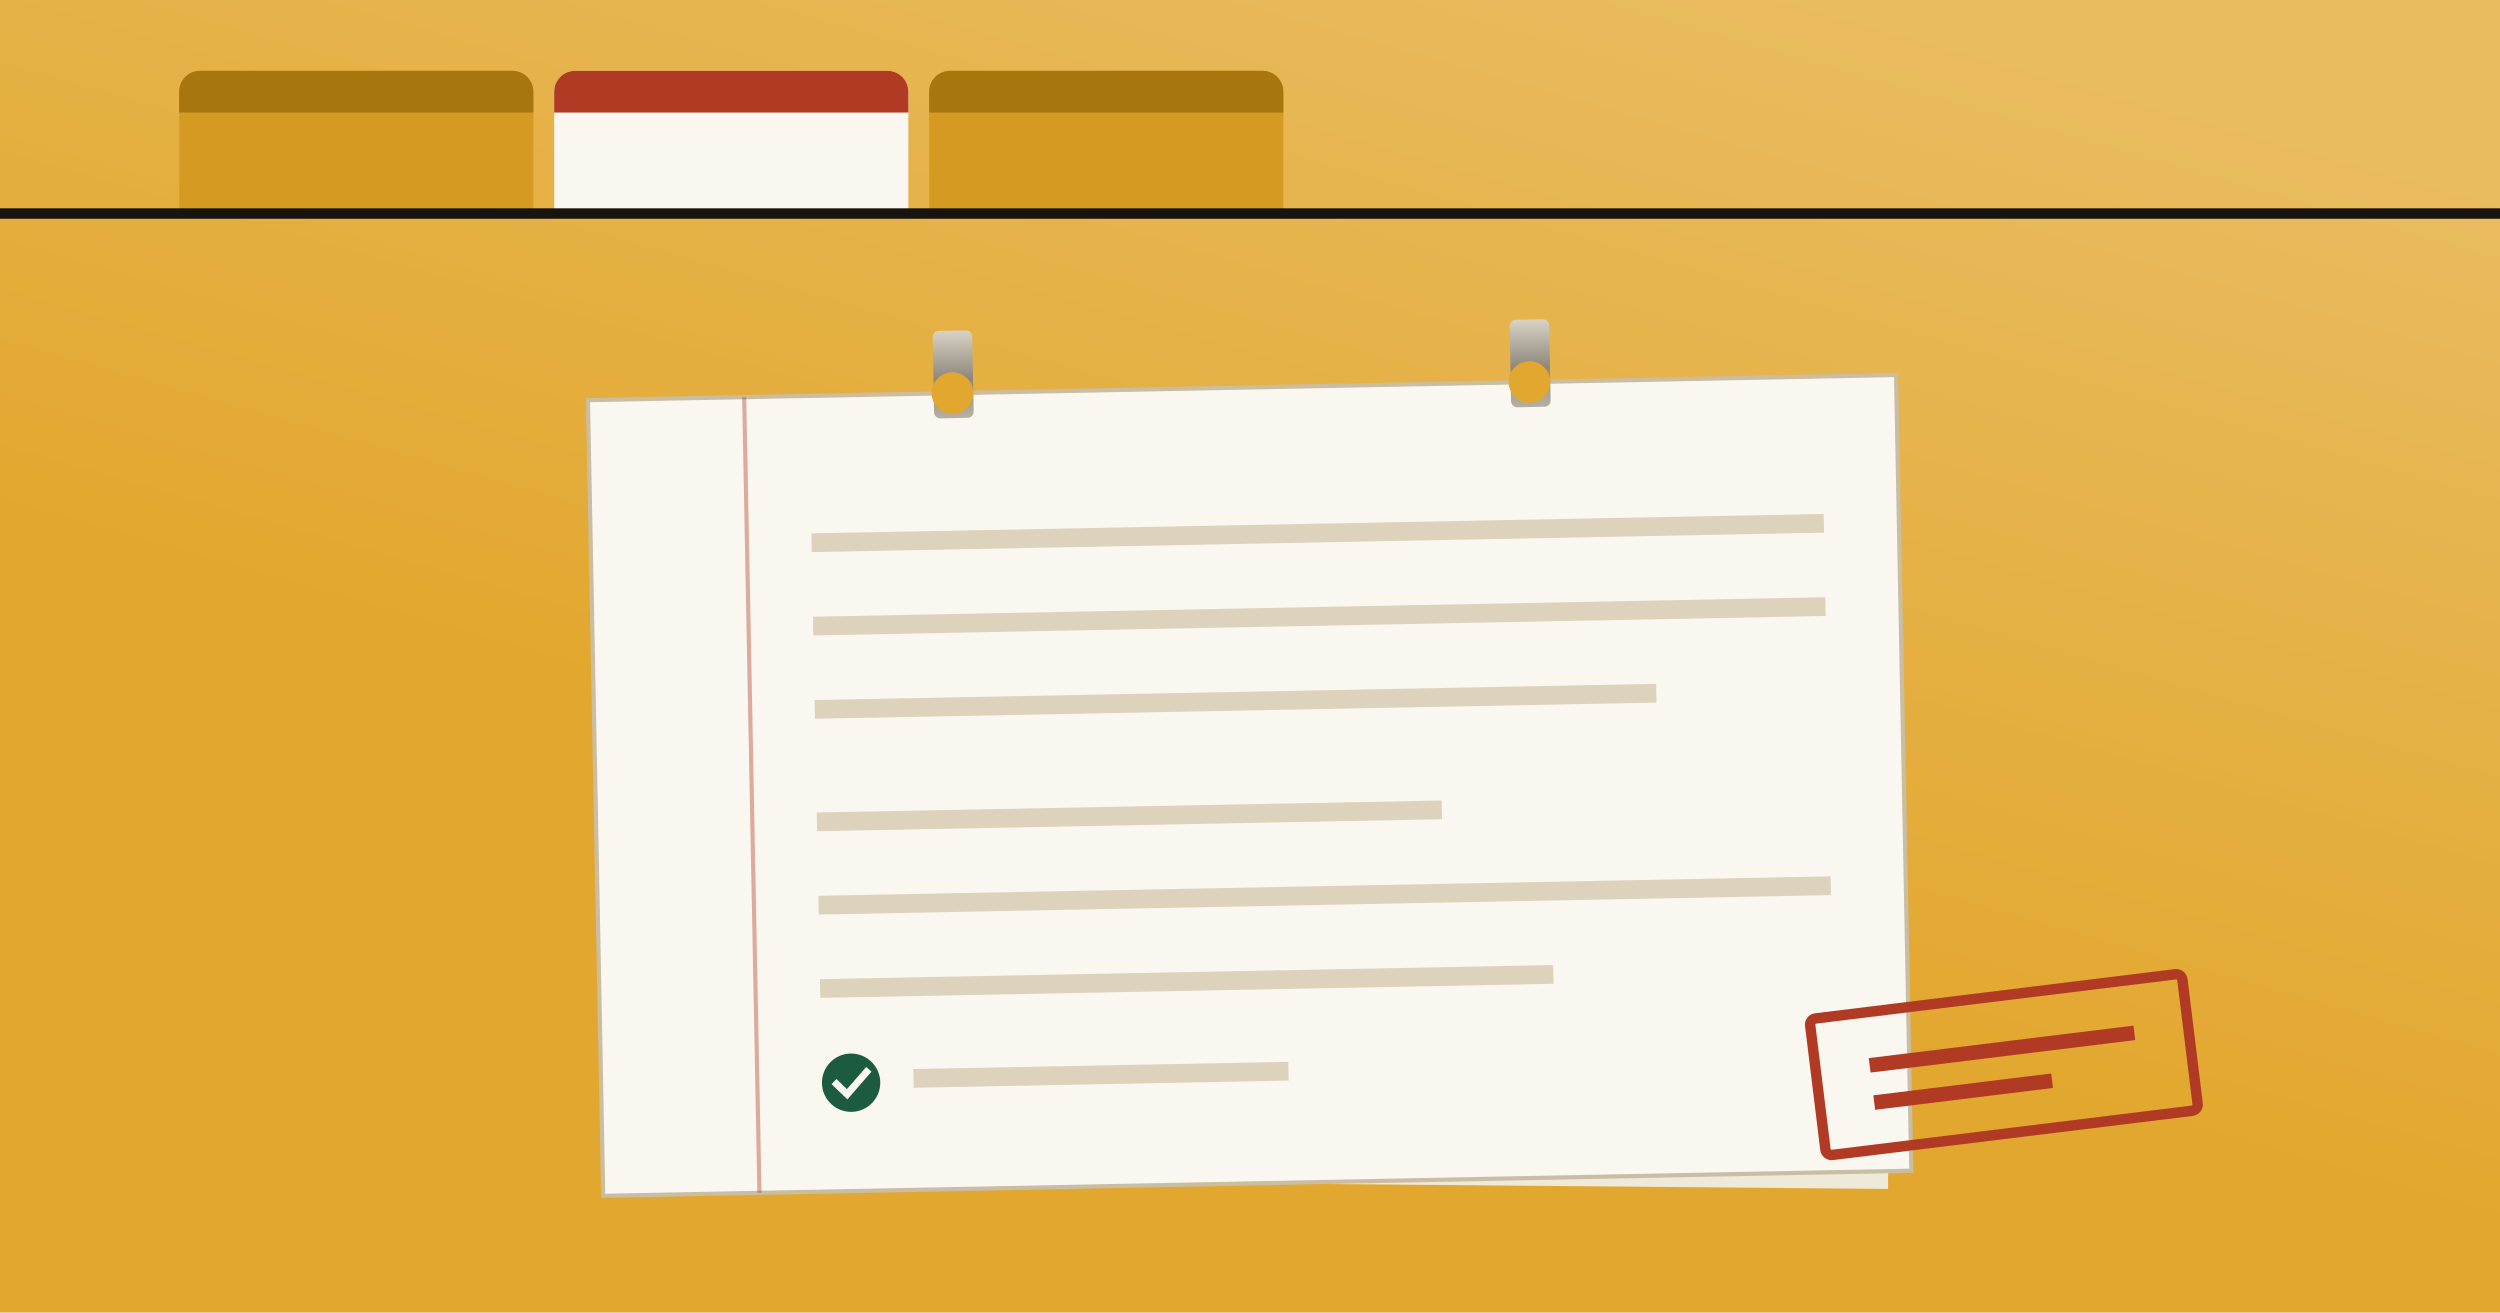
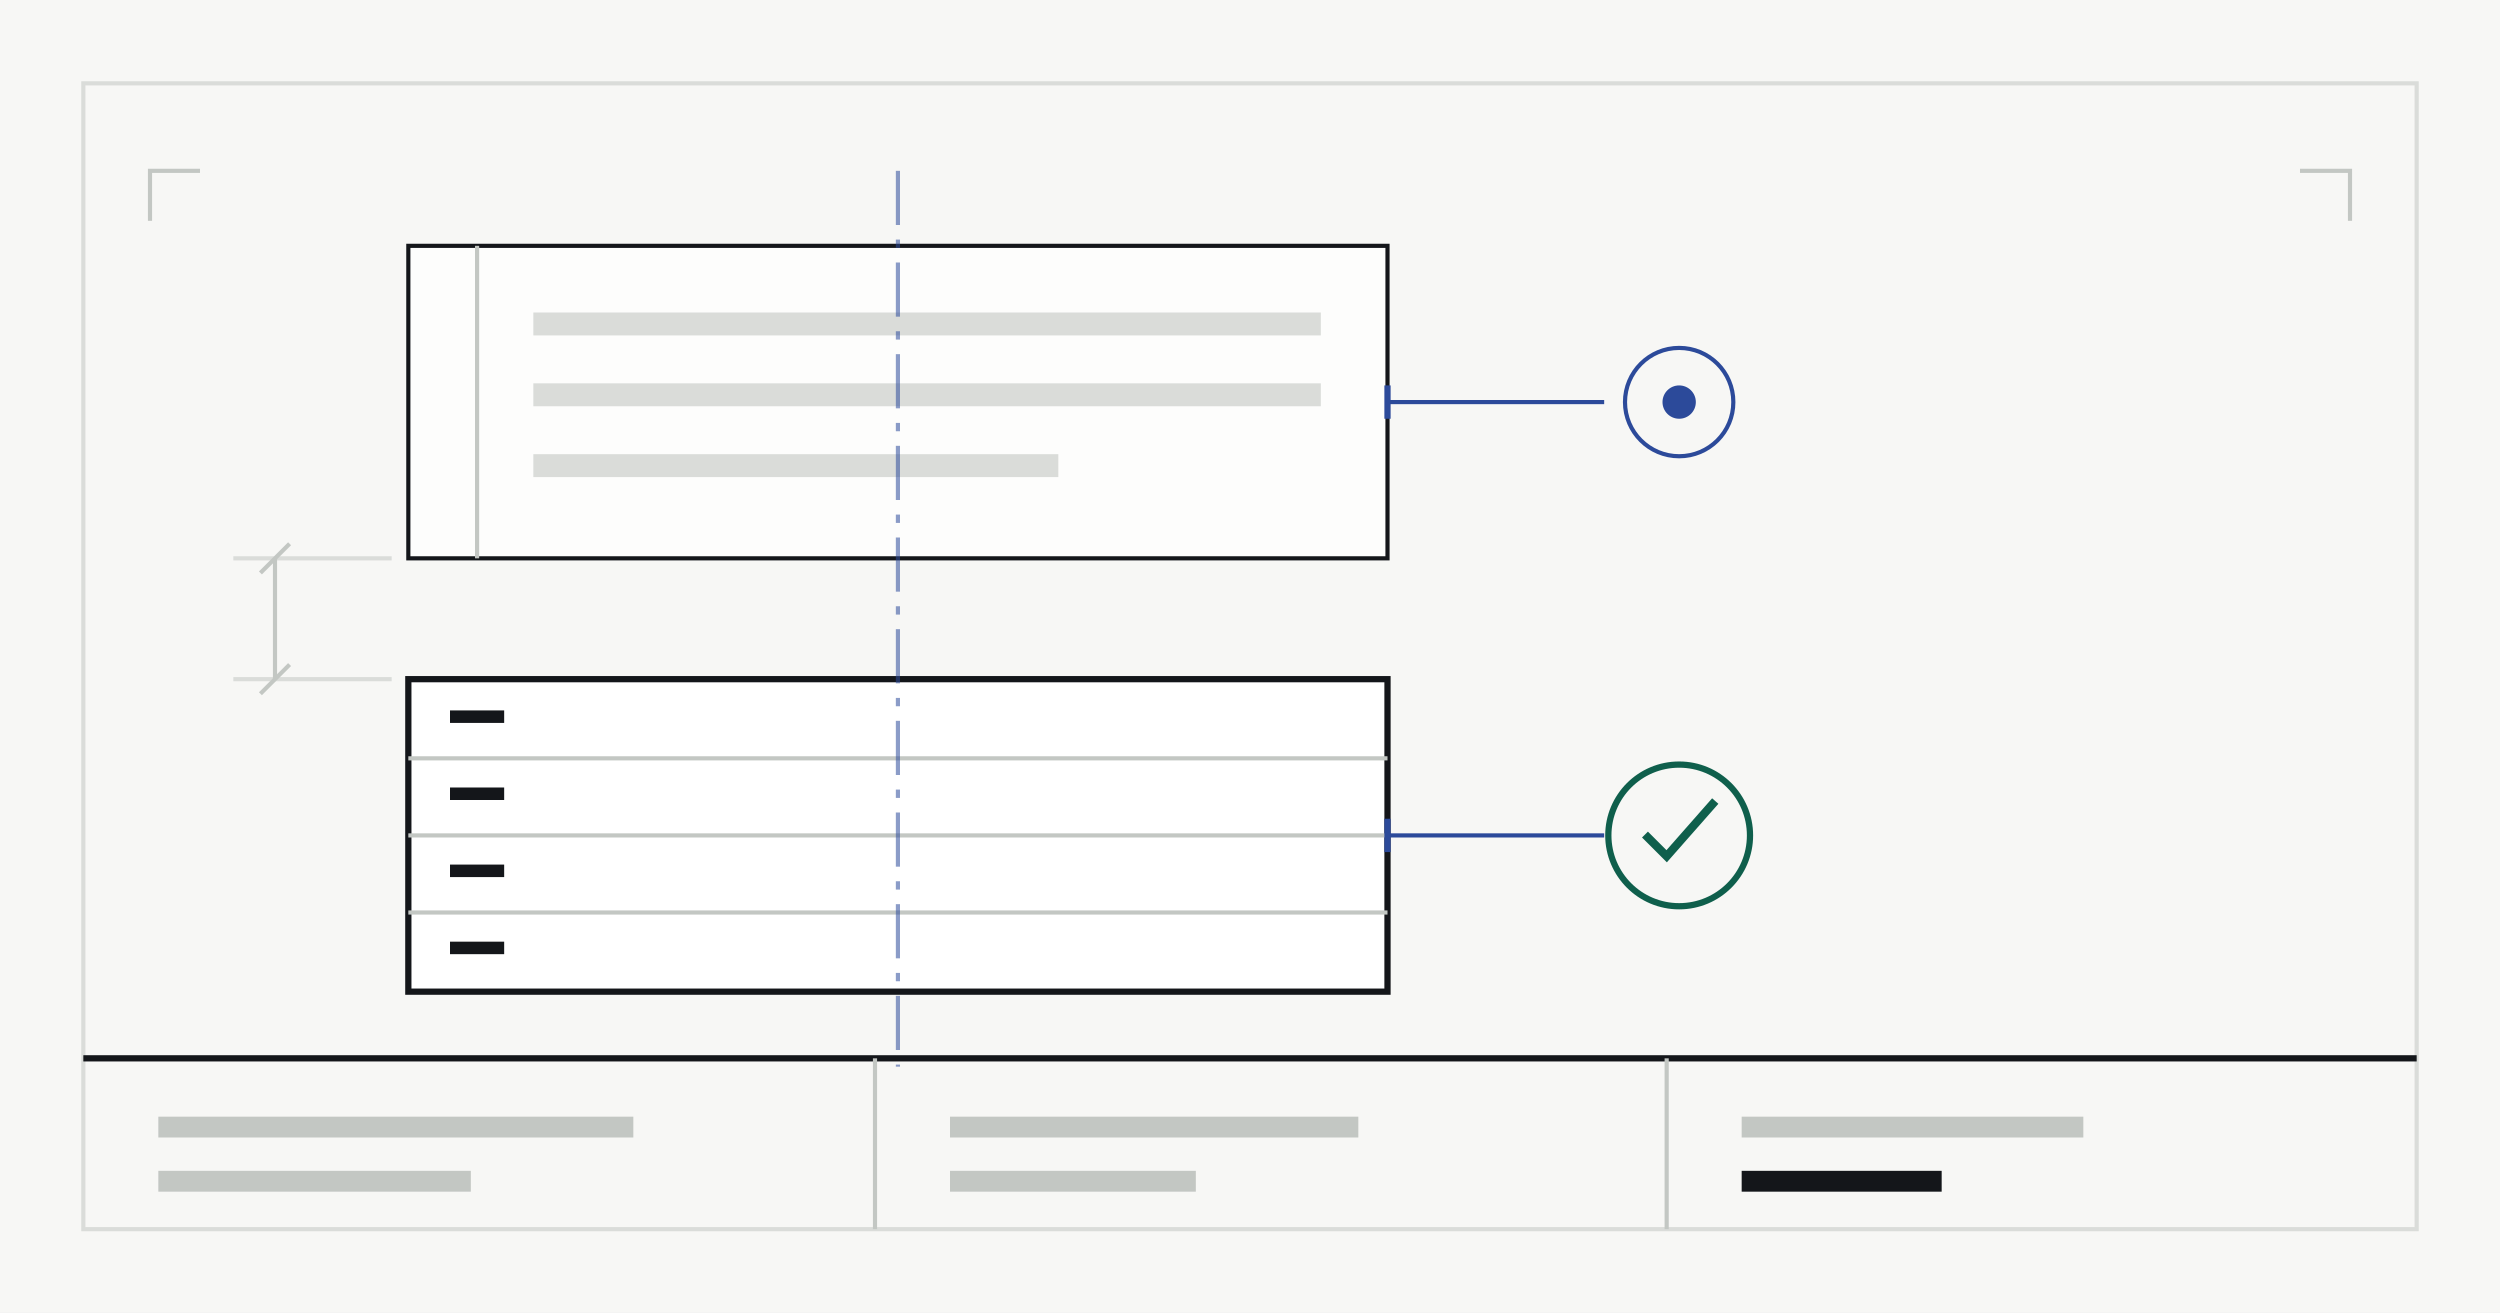
<svg xmlns="http://www.w3.org/2000/svg" viewBox="0 0 1200 630" width="1200" height="630" role="img" aria-label="SafeHaul News and Insights">
-   <defs>
-     <linearGradient id="lit" x1="0.75" y1="0" x2="0.2" y2="1">
-       <stop offset="0" stop-color="#ffffff" stop-opacity="0.24" />
-       <stop offset="0.62" stop-color="#ffffff" stop-opacity="0" />
-     </linearGradient>
-     <linearGradient id="prong" x1="0" y1="0" x2="0" y2="1">
-       <stop offset="0" stop-color="#d9d3c6" />
-       <stop offset="0.55" stop-color="#8e887c" />
-       <stop offset="1" stop-color="#b6b0a4" />
-     </linearGradient>
-   </defs>
-   <rect width="1200" height="630" fill="#e2a72e" />
-   <rect width="1200" height="630" fill="url(#lit)" />
+   <rect width="1200" height="630" fill="#F7F7F5" />
+   <rect x="40" y="40" width="1120" height="550" fill="none" stroke="#DADCD9" stroke-width="2" />
+   <path d="M40 508H1160" fill="none" stroke="#14161A" stroke-width="3" />
+   <g fill="none" stroke="#C3C7C3" stroke-width="2">
+     <path d="M420 508V590" />
+     <path d="M800 508V590" />
+   </g>
+   <g fill="#C3C7C3">
+     <rect x="76" y="536" width="228" height="10" />
+     <rect x="76" y="562" width="150" height="10" />
+     <rect x="456" y="536" width="196" height="10" />
+     <rect x="456" y="562" width="118" height="10" />
+     <rect x="836" y="536" width="164" height="10" />
+   </g>
+   <rect x="836" y="562" width="96" height="10" fill="#14161A" />
  <g>
-     <path d="M96 34h150a10 10 0 0 1 10 10v58H86V44a10 10 0 0 1 10-10z" fill="#d59a22" />
-     <path d="M96 34h150a10 10 0 0 1 10 10v10H86V44a10 10 0 0 1 10-10z" fill="#a8760f" />
-     <path d="M276 34h150a10 10 0 0 1 10 10v58H266V44a10 10 0 0 1 10-10z" fill="#faf7f0" />
-     <path d="M276 34h150a10 10 0 0 1 10 10v10H266V44a10 10 0 0 1 10-10z" fill="#b03a24" />
-     <path d="M456 34h150a10 10 0 0 1 10 10v58H446V44a10 10 0 0 1 10-10z" fill="#d59a22" />
-     <path d="M456 34h150a10 10 0 0 1 10 10v10H446V44a10 10 0 0 1 10-10z" fill="#a8760f" />
-     <rect x="0" y="100" width="1200" height="5" fill="#17130e" />
-   </g>
-   <g transform="translate(0 6) rotate(-1.1 600 380)">
-     <rect x="292" y="188" width="616" height="374" fill="#efe9da" transform="rotate(1.6 600 375)" />
-     <rect x="286" y="180" width="628" height="382" fill="#faf7f0" stroke="#c9bda3" stroke-width="2" />
-     <rect x="360" y="180" width="2" height="382" fill="#b03a24" opacity="0.4" />
-     <g fill="#ddd2bb">
-       <rect x="392" y="246" width="486" height="9" />
-       <rect x="392" y="286" width="486" height="9" />
-       <rect x="392" y="326" width="404" height="9" />
-       <rect x="392" y="380" width="300" height="9" />
-       <rect x="392" y="420" width="486" height="9" />
-       <rect x="392" y="460" width="352" height="9" />
+     <rect x="196" y="118" width="470" height="150" fill="#FDFDFC" stroke="#14161A" stroke-width="2" />
+     <rect x="228" y="118" width="2" height="150" fill="#C3C7C3" />
+     <g fill="#DADCD9">
+       <rect x="256" y="150" width="378" height="11" />
+       <rect x="256" y="184" width="378" height="11" />
+       <rect x="256" y="218" width="252" height="11" />
    </g>
-     <circle cx="366" cy="207" r="0" fill="none" />
-     <g transform="translate(392 496)">
-       <circle cx="14" cy="14" r="14" fill="#1d5b41" />
-       <path d="M7 14.5 12 19.5 21.5 9" fill="none" stroke="#faf7f0" stroke-width="3.4" stroke-linecap="square" />
+     <rect x="196" y="326" width="470" height="150" fill="#FFFFFF" stroke="#14161A" stroke-width="3" />
+     <g fill="none" stroke="#C3C7C3" stroke-width="2">
+       <path d="M196 364H666" />
+       <path d="M196 401H666" />
+       <path d="M196 438H666" />
    </g>
-     <rect x="436" y="504" width="180" height="9" fill="#ddd2bb" />
-     <g>
-       <rect x="452" y="150" width="19" height="42" rx="3" fill="url(#prong)" />
-       <rect x="729" y="150" width="19" height="42" rx="3" fill="url(#prong)" />
-       <circle cx="461" cy="180" r="10" fill="#e2a72e" />
-       <circle cx="738" cy="180" r="10" fill="#e2a72e" />
+     <g fill="#14161A">
+       <rect x="216" y="341" width="26" height="6" />
+       <rect x="216" y="378" width="26" height="6" />
+       <rect x="216" y="415" width="26" height="6" />
+       <rect x="216" y="452" width="26" height="6" />
    </g>
-   </g>
-   <g transform="rotate(-7 962 512)">
-     <rect x="872" y="478" width="180" height="66" fill="none" stroke="#b03a24" stroke-width="5" rx="3" />
-     <g fill="#b03a24">
-       <rect x="898" y="500" width="128" height="7" />
-       <rect x="898" y="518" width="86" height="7" />
+     <path d="M431 82V512" fill="none" stroke="#2C4A9A" stroke-width="2" stroke-dasharray="26 7 4 7" opacity="0.55" />
+     <g fill="none" stroke="#DADCD9" stroke-width="2">
+       <path d="M188 268H112" />
+       <path d="M188 326H112" />
+     </g>
+     <path d="M132 268V326" fill="none" stroke="#C3C7C3" stroke-width="2" />
+     <g fill="none" stroke="#C3C7C3" stroke-width="2">
+       <path d="M125 275 139 261" />
+       <path d="M125 333 139 319" />
+     </g>
+     <path d="M666 401H770" fill="none" stroke="#2C4A9A" stroke-width="2" />
+     <path d="M666 393V409" fill="none" stroke="#2C4A9A" stroke-width="3" />
+     <circle cx="806" cy="401" r="34" fill="#F7F7F5" stroke="#0F5F4C" stroke-width="3" />
+     <path d="M791 402 800 411 822 386" fill="none" stroke="#0F5F4C" stroke-width="4" stroke-linecap="square" stroke-linejoin="miter" />
+     <path d="M666 193H770" fill="none" stroke="#2C4A9A" stroke-width="2" />
+     <path d="M666 185V201" fill="none" stroke="#2C4A9A" stroke-width="3" />
+     <circle cx="806" cy="193" r="26" fill="#F7F7F5" stroke="#2C4A9A" stroke-width="2" />
+     <circle cx="806" cy="193" r="8" fill="#2C4A9A" />
+     <g fill="none" stroke="#C3C7C3" stroke-width="2">
+       <path d="M96 82H72V106" />
+       <path d="M1104 82H1128V106" />
    </g>
  </g>
</svg>
